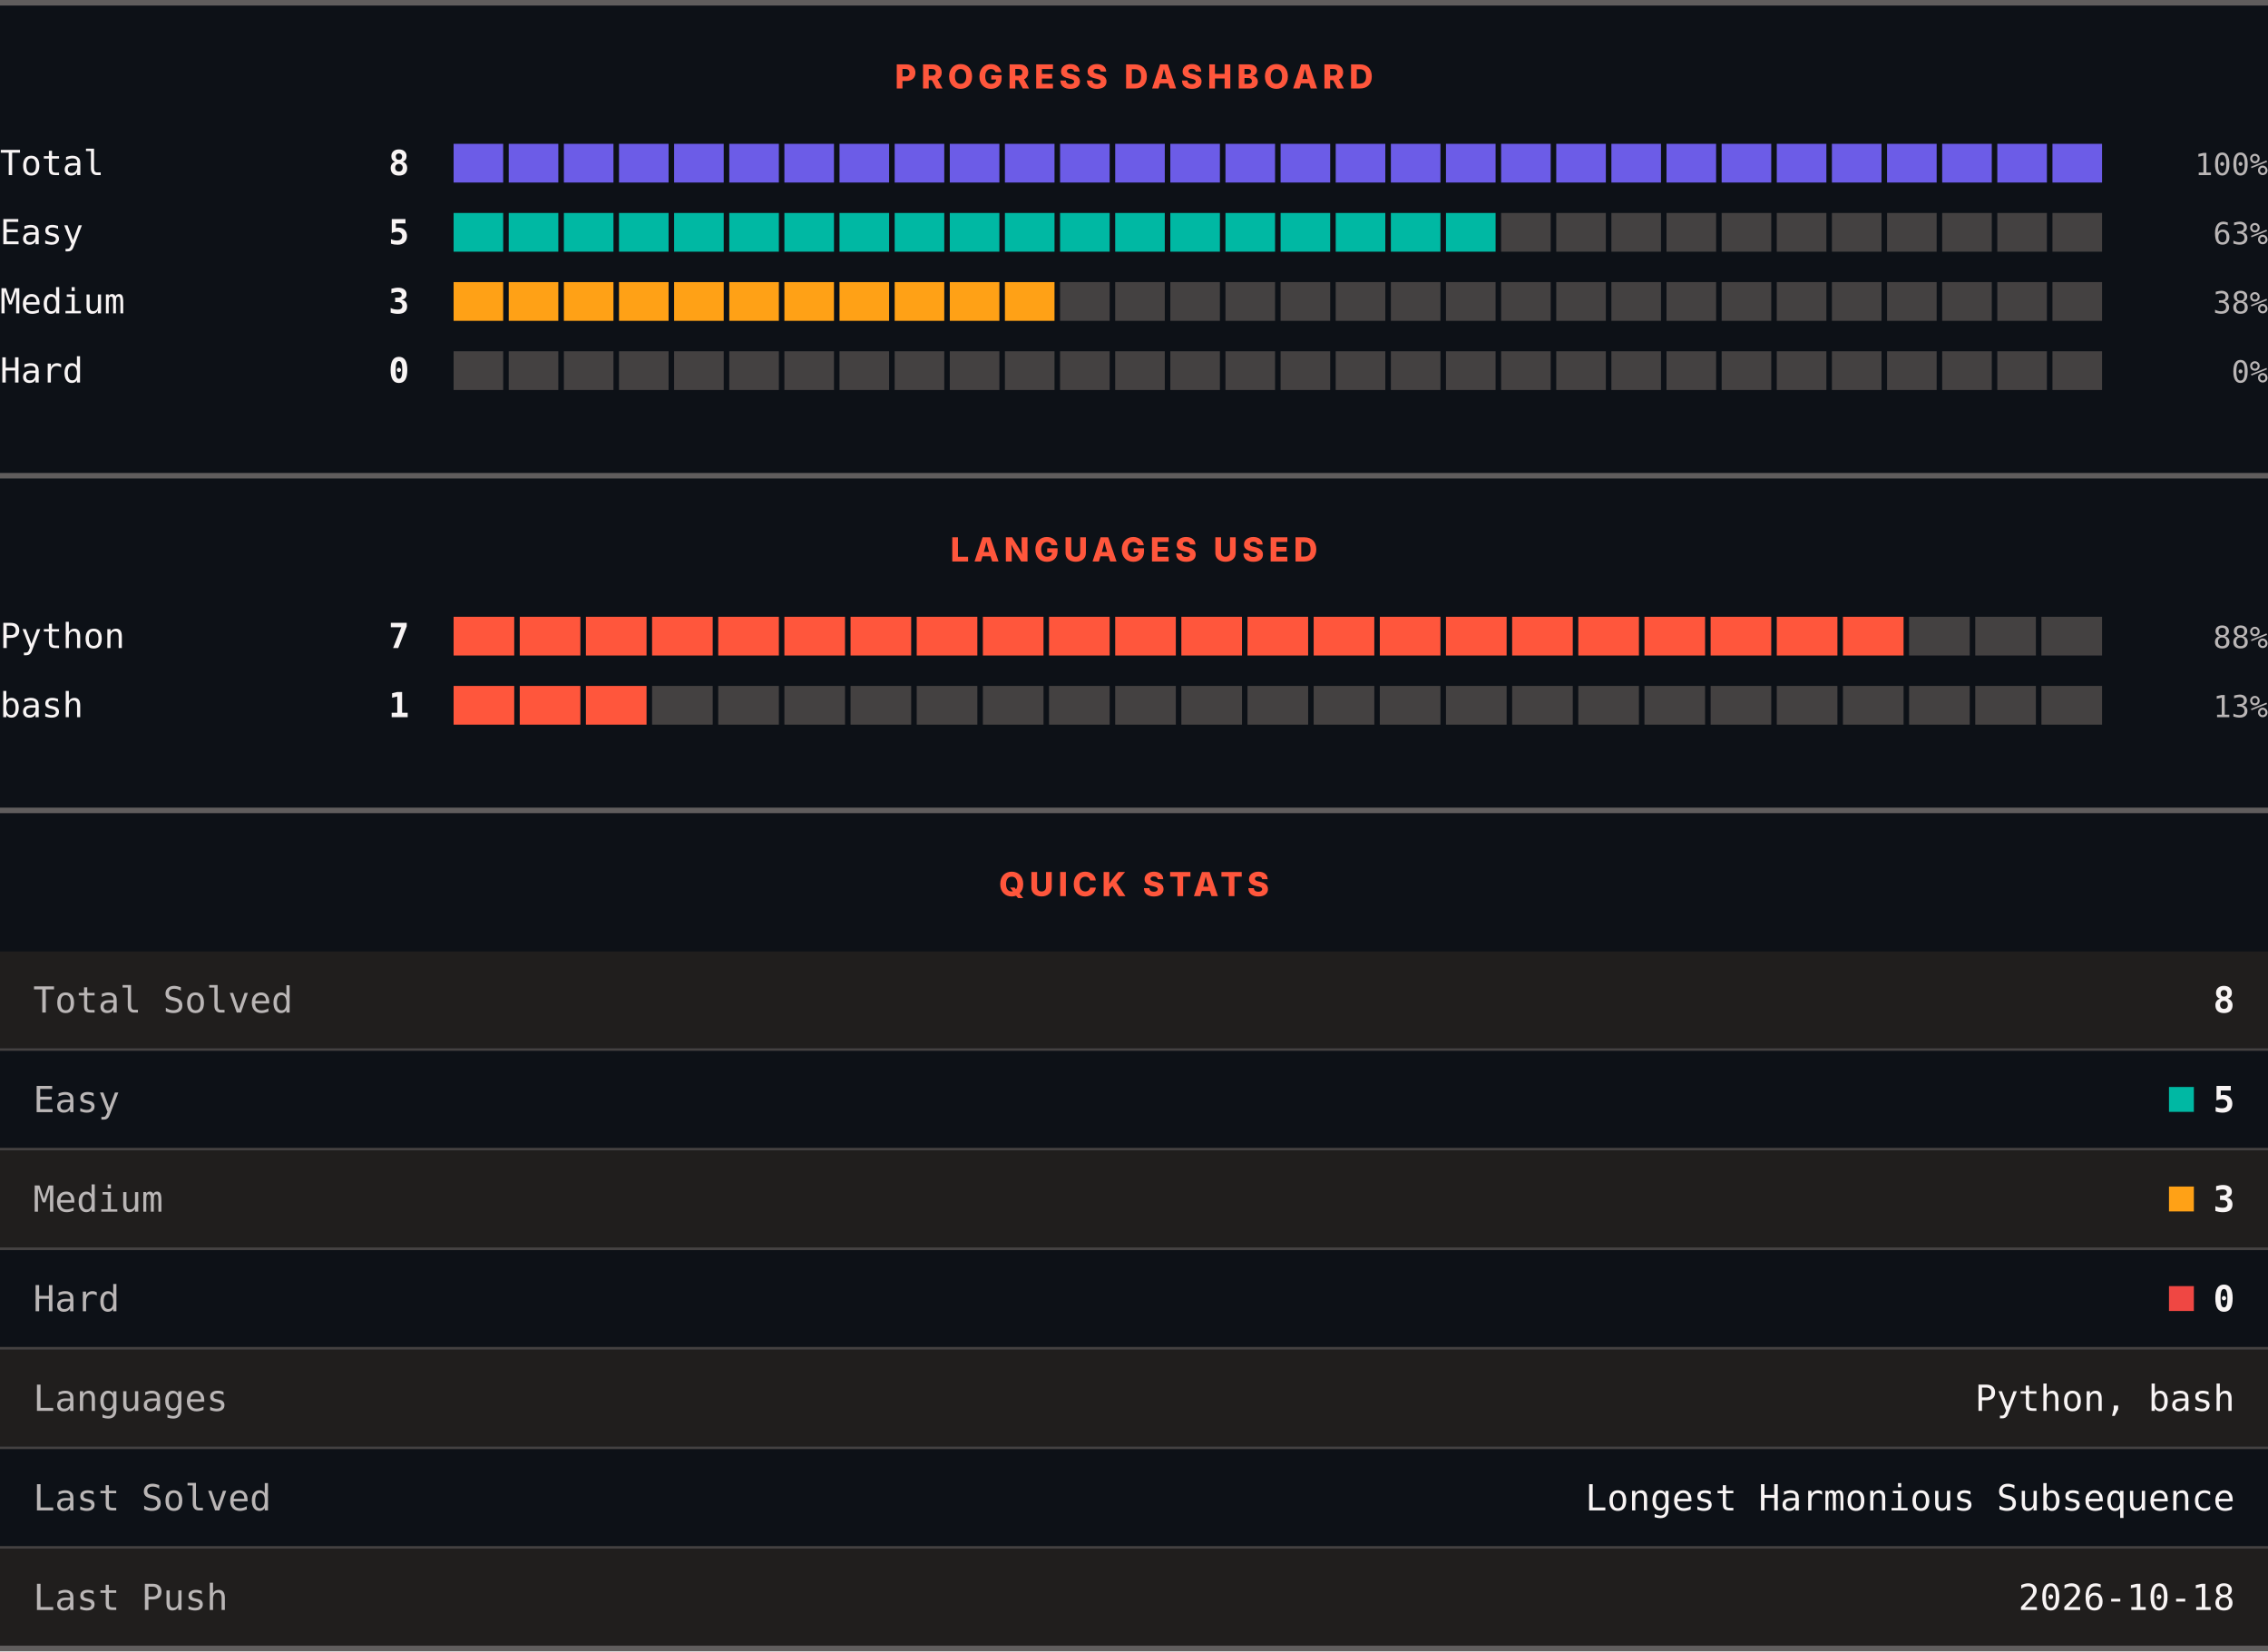
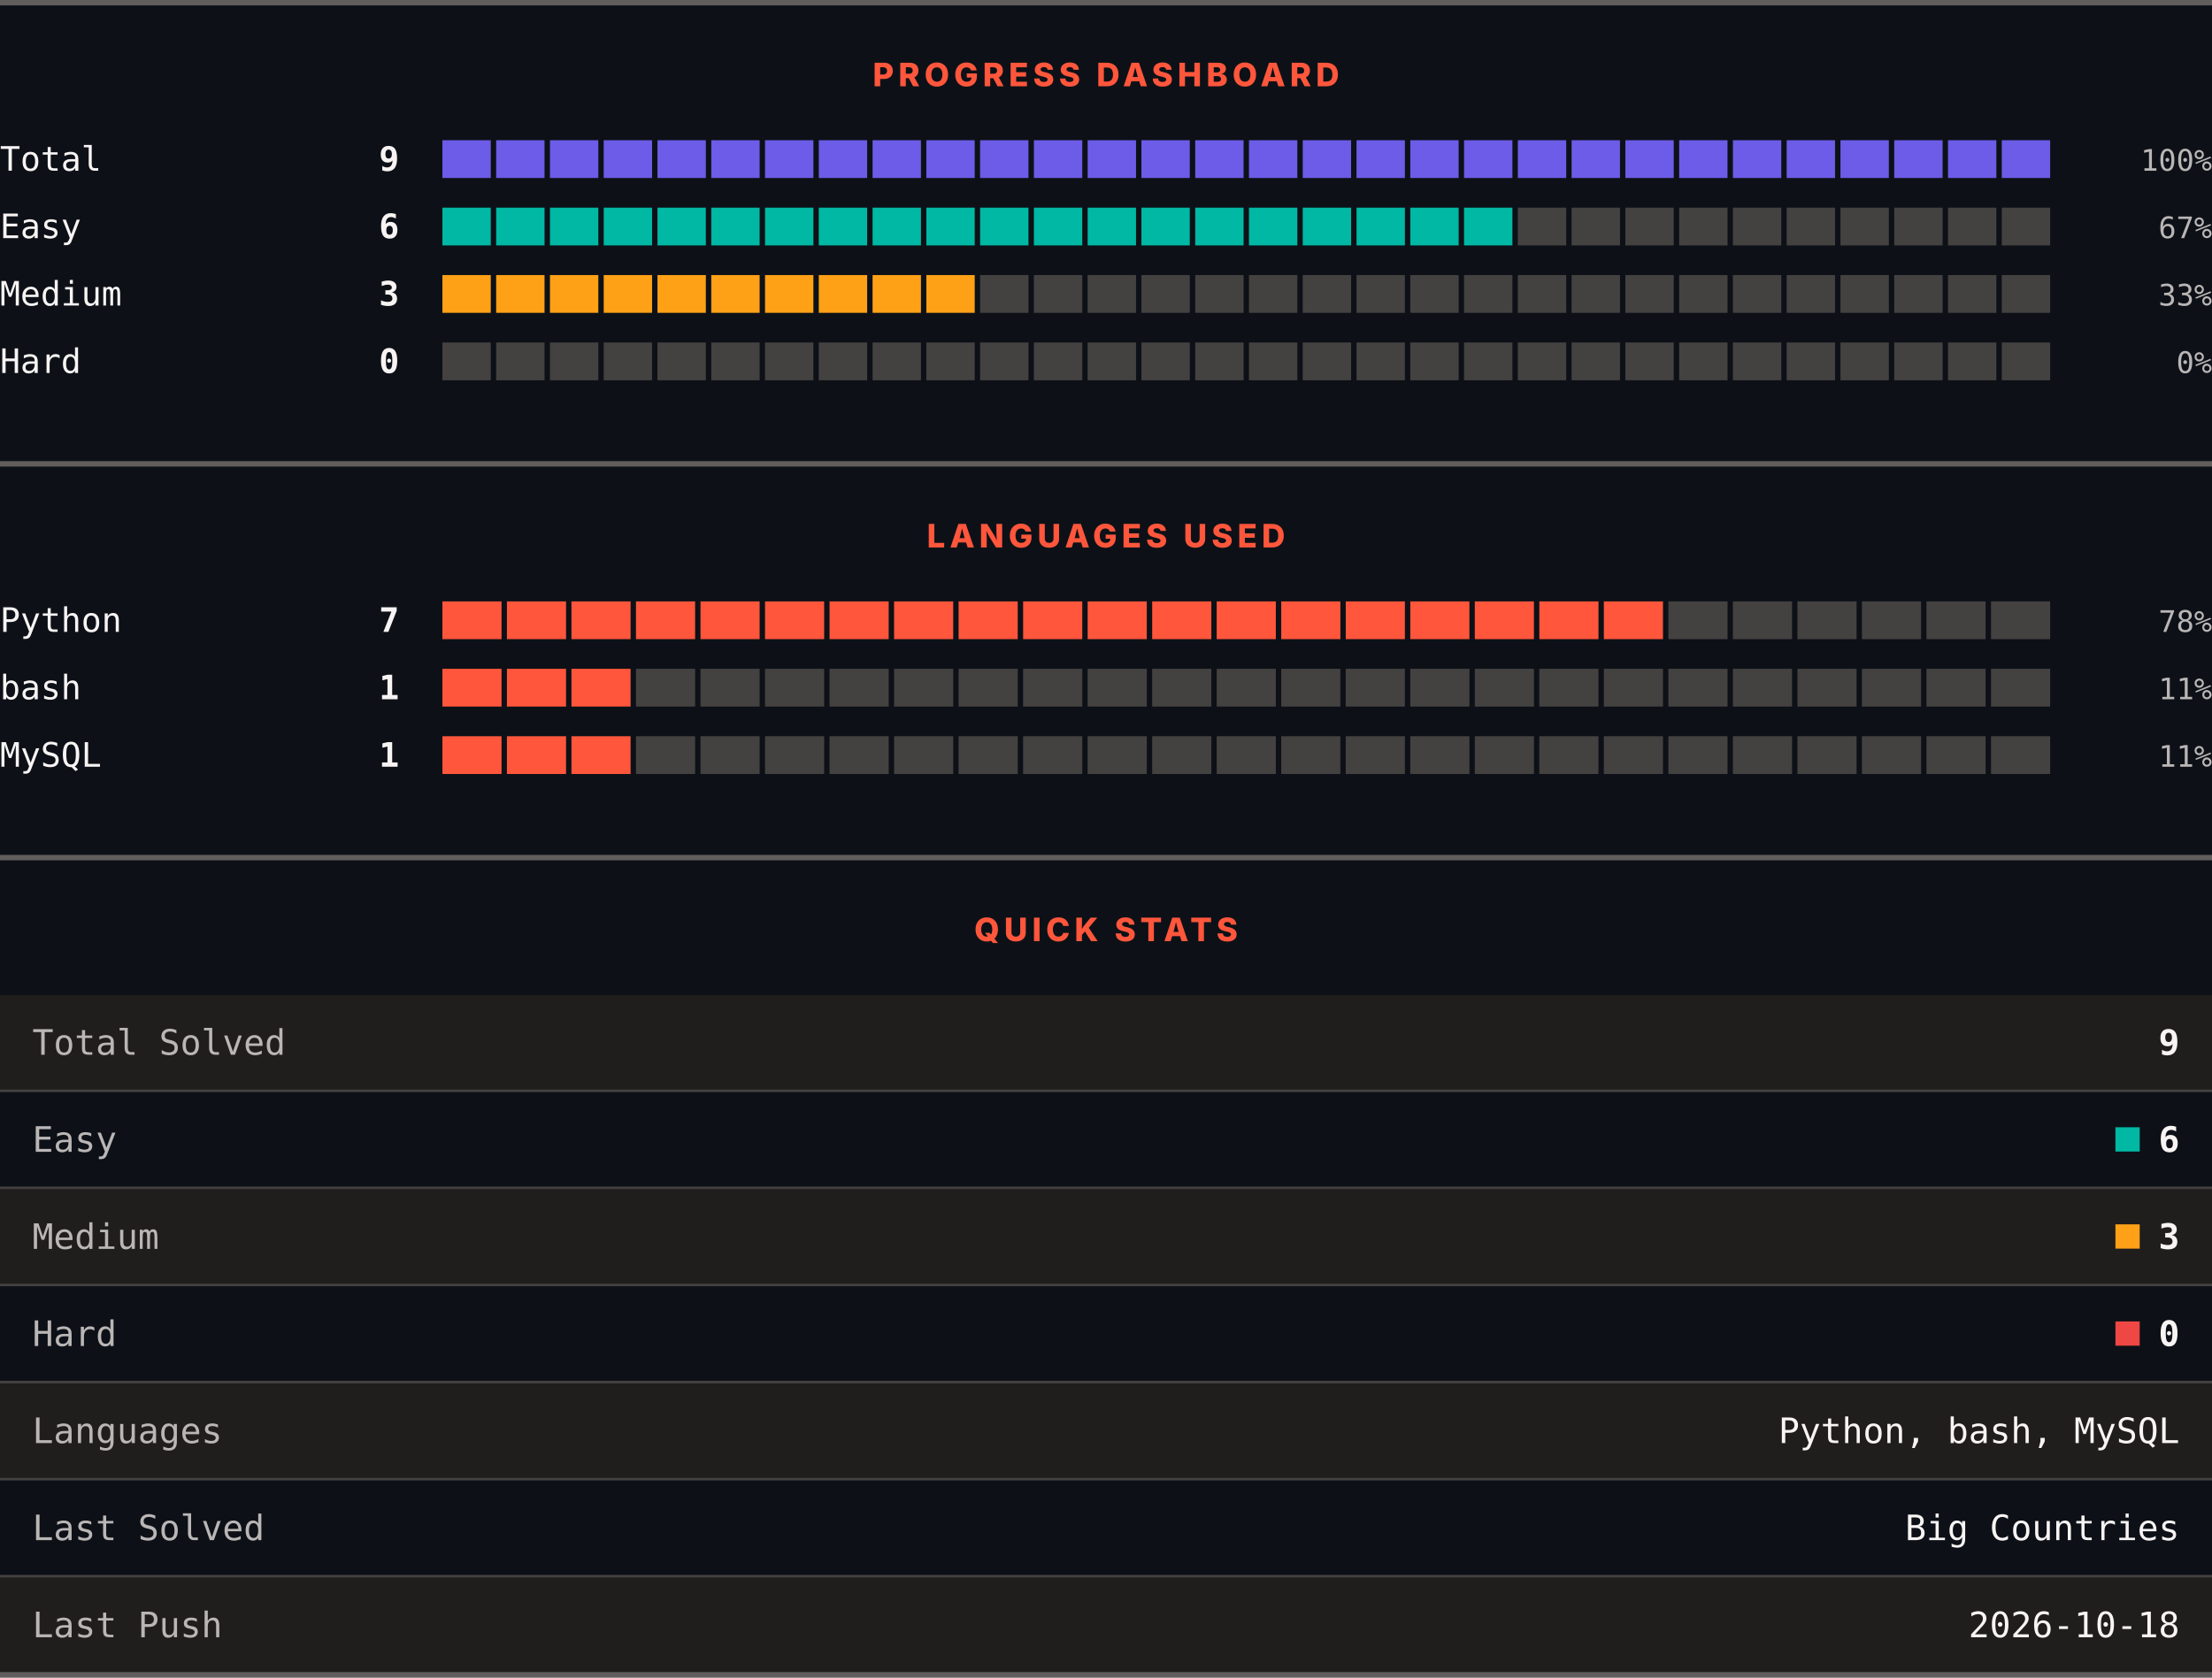
- <svg xmlns="http://www.w3.org/2000/svg" width="820" height="597" viewBox="0 0 820 597" role="img" aria-label="LeetCode progress, languages and quick stats">
-   <rect width="820" height="597" fill="#0d1117" />
+ <svg xmlns="http://www.w3.org/2000/svg" width="820" height="622" viewBox="0 0 820 622" role="img" aria-label="LeetCode progress, languages and quick stats">
+   <rect width="820" height="622" fill="#0d1117" />
  <rect x="0" y="0" width="820" height="2" fill="#605d5d" />
  <text x="410" y="32" text-anchor="middle" font-family="Archivo, system-ui, -apple-system, Segoe UI, sans-serif" font-size="12" font-weight="800" letter-spacing="1.68" fill="#ff563c">PROGRESS DASHBOARD</text>
  <text x="0" y="63.3" font-family="ui-monospace, SFMono-Regular, Menlo, Consolas, monospace" font-size="12.5" fill="#f8f4f4">Total</text>
-   <text x="148" y="63.3" text-anchor="end" font-family="ui-monospace, SFMono-Regular, Menlo, Consolas, monospace" font-size="12.5" font-weight="700" fill="#f8f4f4">8</text>
+   <text x="148" y="63.3" text-anchor="end" font-family="ui-monospace, SFMono-Regular, Menlo, Consolas, monospace" font-size="12.5" font-weight="700" fill="#f8f4f4">9</text>
  <rect x="164.00" y="52" width="17.93" height="14" fill="#6c5ce7" />
  <rect x="183.93" y="52" width="17.93" height="14" fill="#6c5ce7" />
  <rect x="203.87" y="52" width="17.93" height="14" fill="#6c5ce7" />
  <rect x="223.80" y="52" width="17.93" height="14" fill="#6c5ce7" />
  <rect x="243.73" y="52" width="17.93" height="14" fill="#6c5ce7" />
  <rect x="263.67" y="52" width="17.93" height="14" fill="#6c5ce7" />
  <rect x="283.60" y="52" width="17.93" height="14" fill="#6c5ce7" />
  <rect x="303.53" y="52" width="17.93" height="14" fill="#6c5ce7" />
  <rect x="323.47" y="52" width="17.93" height="14" fill="#6c5ce7" />
  <rect x="343.40" y="52" width="17.93" height="14" fill="#6c5ce7" />
  <rect x="363.33" y="52" width="17.93" height="14" fill="#6c5ce7" />
  <rect x="383.27" y="52" width="17.93" height="14" fill="#6c5ce7" />
  <rect x="403.20" y="52" width="17.93" height="14" fill="#6c5ce7" />
  <rect x="423.13" y="52" width="17.93" height="14" fill="#6c5ce7" />
  <rect x="443.07" y="52" width="17.93" height="14" fill="#6c5ce7" />
  <rect x="463.00" y="52" width="17.93" height="14" fill="#6c5ce7" />
  <rect x="482.93" y="52" width="17.93" height="14" fill="#6c5ce7" />
  <rect x="502.87" y="52" width="17.93" height="14" fill="#6c5ce7" />
  <rect x="522.80" y="52" width="17.93" height="14" fill="#6c5ce7" />
  <rect x="542.73" y="52" width="17.93" height="14" fill="#6c5ce7" />
  <rect x="562.67" y="52" width="17.93" height="14" fill="#6c5ce7" />
  <rect x="582.60" y="52" width="17.93" height="14" fill="#6c5ce7" />
  <rect x="602.53" y="52" width="17.93" height="14" fill="#6c5ce7" />
  <rect x="622.47" y="52" width="17.93" height="14" fill="#6c5ce7" />
  <rect x="642.40" y="52" width="17.93" height="14" fill="#6c5ce7" />
  <rect x="662.33" y="52" width="17.93" height="14" fill="#6c5ce7" />
  <rect x="682.27" y="52" width="17.93" height="14" fill="#6c5ce7" />
  <rect x="702.20" y="52" width="17.93" height="14" fill="#6c5ce7" />
  <rect x="722.13" y="52" width="17.93" height="14" fill="#6c5ce7" />
  <rect x="742.07" y="52" width="17.93" height="14" fill="#6c5ce7" />
  <text x="820" y="63.3" text-anchor="end" font-family="ui-monospace, SFMono-Regular, Menlo, Consolas, monospace" font-size="11" fill="#bab6b6">100%</text>
  <text x="0" y="88.3" font-family="ui-monospace, SFMono-Regular, Menlo, Consolas, monospace" font-size="12.5" fill="#f8f4f4">Easy</text>
-   <text x="148" y="88.3" text-anchor="end" font-family="ui-monospace, SFMono-Regular, Menlo, Consolas, monospace" font-size="12.5" font-weight="700" fill="#f8f4f4">5</text>
+   <text x="148" y="88.3" text-anchor="end" font-family="ui-monospace, SFMono-Regular, Menlo, Consolas, monospace" font-size="12.5" font-weight="700" fill="#f8f4f4">6</text>
  <rect x="164.00" y="77" width="17.93" height="14" fill="#00b8a3" />
  <rect x="183.93" y="77" width="17.93" height="14" fill="#00b8a3" />
  <rect x="203.87" y="77" width="17.93" height="14" fill="#00b8a3" />
  <rect x="223.80" y="77" width="17.93" height="14" fill="#00b8a3" />
  <rect x="243.73" y="77" width="17.93" height="14" fill="#00b8a3" />
  <rect x="263.67" y="77" width="17.93" height="14" fill="#00b8a3" />
  <rect x="283.60" y="77" width="17.93" height="14" fill="#00b8a3" />
  <rect x="303.53" y="77" width="17.93" height="14" fill="#00b8a3" />
  <rect x="323.47" y="77" width="17.93" height="14" fill="#00b8a3" />
  <rect x="343.40" y="77" width="17.93" height="14" fill="#00b8a3" />
  <rect x="363.33" y="77" width="17.93" height="14" fill="#00b8a3" />
  <rect x="383.27" y="77" width="17.93" height="14" fill="#00b8a3" />
  <rect x="403.20" y="77" width="17.93" height="14" fill="#00b8a3" />
  <rect x="423.13" y="77" width="17.93" height="14" fill="#00b8a3" />
  <rect x="443.07" y="77" width="17.93" height="14" fill="#00b8a3" />
  <rect x="463.00" y="77" width="17.93" height="14" fill="#00b8a3" />
  <rect x="482.93" y="77" width="17.93" height="14" fill="#00b8a3" />
  <rect x="502.87" y="77" width="17.93" height="14" fill="#00b8a3" />
  <rect x="522.80" y="77" width="17.93" height="14" fill="#00b8a3" />
-   <rect x="542.73" y="77" width="17.93" height="14" fill="#444141" />
+   <rect x="542.73" y="77" width="17.93" height="14" fill="#00b8a3" />
  <rect x="562.67" y="77" width="17.93" height="14" fill="#444141" />
  <rect x="582.60" y="77" width="17.93" height="14" fill="#444141" />
  <rect x="602.53" y="77" width="17.93" height="14" fill="#444141" />
  <rect x="622.47" y="77" width="17.93" height="14" fill="#444141" />
  <rect x="642.40" y="77" width="17.93" height="14" fill="#444141" />
  <rect x="662.33" y="77" width="17.93" height="14" fill="#444141" />
  <rect x="682.27" y="77" width="17.93" height="14" fill="#444141" />
  <rect x="702.20" y="77" width="17.93" height="14" fill="#444141" />
  <rect x="722.13" y="77" width="17.93" height="14" fill="#444141" />
  <rect x="742.07" y="77" width="17.93" height="14" fill="#444141" />
-   <text x="820" y="88.3" text-anchor="end" font-family="ui-monospace, SFMono-Regular, Menlo, Consolas, monospace" font-size="11" fill="#bab6b6">63%</text>
+   <text x="820" y="88.3" text-anchor="end" font-family="ui-monospace, SFMono-Regular, Menlo, Consolas, monospace" font-size="11" fill="#bab6b6">67%</text>
  <text x="0" y="113.3" font-family="ui-monospace, SFMono-Regular, Menlo, Consolas, monospace" font-size="12.5" fill="#f8f4f4">Medium</text>
  <text x="148" y="113.3" text-anchor="end" font-family="ui-monospace, SFMono-Regular, Menlo, Consolas, monospace" font-size="12.5" font-weight="700" fill="#f8f4f4">3</text>
  <rect x="164.00" y="102" width="17.93" height="14" fill="#ffa116" />
  <rect x="183.93" y="102" width="17.93" height="14" fill="#ffa116" />
  <rect x="203.87" y="102" width="17.93" height="14" fill="#ffa116" />
  <rect x="223.80" y="102" width="17.93" height="14" fill="#ffa116" />
  <rect x="243.73" y="102" width="17.93" height="14" fill="#ffa116" />
  <rect x="263.67" y="102" width="17.93" height="14" fill="#ffa116" />
  <rect x="283.60" y="102" width="17.93" height="14" fill="#ffa116" />
  <rect x="303.53" y="102" width="17.93" height="14" fill="#ffa116" />
  <rect x="323.47" y="102" width="17.93" height="14" fill="#ffa116" />
  <rect x="343.40" y="102" width="17.93" height="14" fill="#ffa116" />
-   <rect x="363.33" y="102" width="17.93" height="14" fill="#ffa116" />
+   <rect x="363.33" y="102" width="17.93" height="14" fill="#444141" />
  <rect x="383.27" y="102" width="17.93" height="14" fill="#444141" />
  <rect x="403.20" y="102" width="17.93" height="14" fill="#444141" />
  <rect x="423.13" y="102" width="17.93" height="14" fill="#444141" />
  <rect x="443.07" y="102" width="17.93" height="14" fill="#444141" />
  <rect x="463.00" y="102" width="17.93" height="14" fill="#444141" />
  <rect x="482.93" y="102" width="17.93" height="14" fill="#444141" />
  <rect x="502.87" y="102" width="17.93" height="14" fill="#444141" />
  <rect x="522.80" y="102" width="17.93" height="14" fill="#444141" />
  <rect x="542.73" y="102" width="17.93" height="14" fill="#444141" />
  <rect x="562.67" y="102" width="17.93" height="14" fill="#444141" />
  <rect x="582.60" y="102" width="17.93" height="14" fill="#444141" />
  <rect x="602.53" y="102" width="17.93" height="14" fill="#444141" />
  <rect x="622.47" y="102" width="17.93" height="14" fill="#444141" />
  <rect x="642.40" y="102" width="17.93" height="14" fill="#444141" />
  <rect x="662.33" y="102" width="17.93" height="14" fill="#444141" />
  <rect x="682.27" y="102" width="17.93" height="14" fill="#444141" />
  <rect x="702.20" y="102" width="17.93" height="14" fill="#444141" />
  <rect x="722.13" y="102" width="17.93" height="14" fill="#444141" />
  <rect x="742.07" y="102" width="17.93" height="14" fill="#444141" />
-   <text x="820" y="113.3" text-anchor="end" font-family="ui-monospace, SFMono-Regular, Menlo, Consolas, monospace" font-size="11" fill="#bab6b6">38%</text>
+   <text x="820" y="113.3" text-anchor="end" font-family="ui-monospace, SFMono-Regular, Menlo, Consolas, monospace" font-size="11" fill="#bab6b6">33%</text>
  <text x="0" y="138.3" font-family="ui-monospace, SFMono-Regular, Menlo, Consolas, monospace" font-size="12.5" fill="#f8f4f4">Hard</text>
  <text x="148" y="138.3" text-anchor="end" font-family="ui-monospace, SFMono-Regular, Menlo, Consolas, monospace" font-size="12.5" font-weight="700" fill="#f8f4f4">0</text>
  <rect x="164.00" y="127" width="17.93" height="14" fill="#444141" />
  <rect x="183.93" y="127" width="17.93" height="14" fill="#444141" />
  <rect x="203.87" y="127" width="17.93" height="14" fill="#444141" />
  <rect x="223.80" y="127" width="17.93" height="14" fill="#444141" />
  <rect x="243.73" y="127" width="17.93" height="14" fill="#444141" />
  <rect x="263.67" y="127" width="17.93" height="14" fill="#444141" />
  <rect x="283.60" y="127" width="17.93" height="14" fill="#444141" />
  <rect x="303.53" y="127" width="17.93" height="14" fill="#444141" />
  <rect x="323.47" y="127" width="17.93" height="14" fill="#444141" />
  <rect x="343.40" y="127" width="17.93" height="14" fill="#444141" />
  <rect x="363.33" y="127" width="17.93" height="14" fill="#444141" />
  <rect x="383.27" y="127" width="17.93" height="14" fill="#444141" />
  <rect x="403.20" y="127" width="17.93" height="14" fill="#444141" />
  <rect x="423.13" y="127" width="17.93" height="14" fill="#444141" />
  <rect x="443.07" y="127" width="17.93" height="14" fill="#444141" />
  <rect x="463.00" y="127" width="17.93" height="14" fill="#444141" />
  <rect x="482.93" y="127" width="17.93" height="14" fill="#444141" />
  <rect x="502.87" y="127" width="17.93" height="14" fill="#444141" />
  <rect x="522.80" y="127" width="17.93" height="14" fill="#444141" />
  <rect x="542.73" y="127" width="17.93" height="14" fill="#444141" />
  <rect x="562.67" y="127" width="17.93" height="14" fill="#444141" />
  <rect x="582.60" y="127" width="17.93" height="14" fill="#444141" />
  <rect x="602.53" y="127" width="17.93" height="14" fill="#444141" />
  <rect x="622.47" y="127" width="17.93" height="14" fill="#444141" />
  <rect x="642.40" y="127" width="17.93" height="14" fill="#444141" />
  <rect x="662.33" y="127" width="17.93" height="14" fill="#444141" />
  <rect x="682.27" y="127" width="17.93" height="14" fill="#444141" />
  <rect x="702.20" y="127" width="17.93" height="14" fill="#444141" />
  <rect x="722.13" y="127" width="17.93" height="14" fill="#444141" />
  <rect x="742.07" y="127" width="17.93" height="14" fill="#444141" />
  <text x="820" y="138.3" text-anchor="end" font-family="ui-monospace, SFMono-Regular, Menlo, Consolas, monospace" font-size="11" fill="#bab6b6">0%</text>
  <rect x="0" y="171" width="820" height="2" fill="#605d5d" />
  <text x="410" y="203" text-anchor="middle" font-family="Archivo, system-ui, -apple-system, Segoe UI, sans-serif" font-size="12" font-weight="800" letter-spacing="1.68" fill="#ff563c">LANGUAGES USED</text>
  <text x="0" y="234.3" font-family="ui-monospace, SFMono-Regular, Menlo, Consolas, monospace" font-size="12.5" fill="#f8f4f4">Python</text>
  <text x="148" y="234.3" text-anchor="end" font-family="ui-monospace, SFMono-Regular, Menlo, Consolas, monospace" font-size="12.5" font-weight="700" fill="#f8f4f4">7</text>
  <rect x="164.00" y="223" width="21.92" height="14" fill="#ff563c" />
  <rect x="187.92" y="223" width="21.92" height="14" fill="#ff563c" />
  <rect x="211.84" y="223" width="21.92" height="14" fill="#ff563c" />
  <rect x="235.76" y="223" width="21.92" height="14" fill="#ff563c" />
  <rect x="259.68" y="223" width="21.92" height="14" fill="#ff563c" />
  <rect x="283.60" y="223" width="21.92" height="14" fill="#ff563c" />
  <rect x="307.52" y="223" width="21.92" height="14" fill="#ff563c" />
  <rect x="331.44" y="223" width="21.92" height="14" fill="#ff563c" />
  <rect x="355.36" y="223" width="21.92" height="14" fill="#ff563c" />
  <rect x="379.28" y="223" width="21.92" height="14" fill="#ff563c" />
  <rect x="403.20" y="223" width="21.92" height="14" fill="#ff563c" />
  <rect x="427.12" y="223" width="21.92" height="14" fill="#ff563c" />
  <rect x="451.04" y="223" width="21.92" height="14" fill="#ff563c" />
  <rect x="474.96" y="223" width="21.92" height="14" fill="#ff563c" />
  <rect x="498.88" y="223" width="21.92" height="14" fill="#ff563c" />
  <rect x="522.80" y="223" width="21.92" height="14" fill="#ff563c" />
  <rect x="546.72" y="223" width="21.92" height="14" fill="#ff563c" />
  <rect x="570.64" y="223" width="21.92" height="14" fill="#ff563c" />
  <rect x="594.56" y="223" width="21.92" height="14" fill="#ff563c" />
-   <rect x="618.48" y="223" width="21.92" height="14" fill="#ff563c" />
-   <rect x="642.40" y="223" width="21.92" height="14" fill="#ff563c" />
-   <rect x="666.32" y="223" width="21.92" height="14" fill="#ff563c" />
+   <rect x="618.48" y="223" width="21.92" height="14" fill="#444141" />
+   <rect x="642.40" y="223" width="21.92" height="14" fill="#444141" />
+   <rect x="666.32" y="223" width="21.92" height="14" fill="#444141" />
  <rect x="690.24" y="223" width="21.92" height="14" fill="#444141" />
  <rect x="714.16" y="223" width="21.92" height="14" fill="#444141" />
  <rect x="738.08" y="223" width="21.92" height="14" fill="#444141" />
-   <text x="820" y="234.3" text-anchor="end" font-family="ui-monospace, SFMono-Regular, Menlo, Consolas, monospace" font-size="11" fill="#bab6b6">88%</text>
+   <text x="820" y="234.3" text-anchor="end" font-family="ui-monospace, SFMono-Regular, Menlo, Consolas, monospace" font-size="11" fill="#bab6b6">78%</text>
  <text x="0" y="259.3" font-family="ui-monospace, SFMono-Regular, Menlo, Consolas, monospace" font-size="12.5" fill="#f8f4f4">bash</text>
  <text x="148" y="259.3" text-anchor="end" font-family="ui-monospace, SFMono-Regular, Menlo, Consolas, monospace" font-size="12.5" font-weight="700" fill="#f8f4f4">1</text>
  <rect x="164.00" y="248" width="21.92" height="14" fill="#ff563c" />
  <rect x="187.92" y="248" width="21.92" height="14" fill="#ff563c" />
  <rect x="211.84" y="248" width="21.92" height="14" fill="#ff563c" />
  <rect x="235.76" y="248" width="21.92" height="14" fill="#444141" />
  <rect x="259.68" y="248" width="21.92" height="14" fill="#444141" />
  <rect x="283.60" y="248" width="21.92" height="14" fill="#444141" />
  <rect x="307.52" y="248" width="21.92" height="14" fill="#444141" />
  <rect x="331.44" y="248" width="21.92" height="14" fill="#444141" />
  <rect x="355.36" y="248" width="21.92" height="14" fill="#444141" />
  <rect x="379.28" y="248" width="21.92" height="14" fill="#444141" />
  <rect x="403.20" y="248" width="21.92" height="14" fill="#444141" />
  <rect x="427.12" y="248" width="21.92" height="14" fill="#444141" />
  <rect x="451.04" y="248" width="21.92" height="14" fill="#444141" />
  <rect x="474.96" y="248" width="21.92" height="14" fill="#444141" />
  <rect x="498.88" y="248" width="21.92" height="14" fill="#444141" />
  <rect x="522.80" y="248" width="21.92" height="14" fill="#444141" />
  <rect x="546.72" y="248" width="21.92" height="14" fill="#444141" />
  <rect x="570.64" y="248" width="21.92" height="14" fill="#444141" />
  <rect x="594.56" y="248" width="21.92" height="14" fill="#444141" />
  <rect x="618.48" y="248" width="21.92" height="14" fill="#444141" />
  <rect x="642.40" y="248" width="21.92" height="14" fill="#444141" />
  <rect x="666.32" y="248" width="21.92" height="14" fill="#444141" />
  <rect x="690.24" y="248" width="21.92" height="14" fill="#444141" />
  <rect x="714.16" y="248" width="21.92" height="14" fill="#444141" />
  <rect x="738.08" y="248" width="21.92" height="14" fill="#444141" />
-   <text x="820" y="259.3" text-anchor="end" font-family="ui-monospace, SFMono-Regular, Menlo, Consolas, monospace" font-size="11" fill="#bab6b6">13%</text>
-   <rect x="0" y="292" width="820" height="2" fill="#605d5d" />
-   <text x="410" y="324" text-anchor="middle" font-family="Archivo, system-ui, -apple-system, Segoe UI, sans-serif" font-size="12" font-weight="800" letter-spacing="1.68" fill="#ff563c">QUICK STATS</text>
-   <rect x="0" y="344" width="820" height="35" fill="#201e1d" />
-   <text x="12" y="366.1" font-family="ui-monospace, SFMono-Regular, Menlo, Consolas, monospace" font-size="13" fill="#bab6b6">Total Solved</text>
-   <text x="808" y="366.1" text-anchor="end" font-family="ui-monospace, SFMono-Regular, Menlo, Consolas, monospace" font-size="13" font-weight="700" fill="#f8f4f4">8</text>
-   <rect x="0" y="379" width="820" height="1" fill="#444141" />
-   <rect x="0" y="380" width="820" height="35" fill="#0d1117" />
-   <text x="12" y="402.1" font-family="ui-monospace, SFMono-Regular, Menlo, Consolas, monospace" font-size="13" fill="#bab6b6">Easy</text>
-   <rect x="784.2" y="393" width="9" height="9" fill="#00b8a3" />
-   <text x="808" y="402.1" text-anchor="end" font-family="ui-monospace, SFMono-Regular, Menlo, Consolas, monospace" font-size="13" font-weight="700" fill="#f8f4f4">5</text>
-   <rect x="0" y="415" width="820" height="1" fill="#444141" />
-   <rect x="0" y="416" width="820" height="35" fill="#201e1d" />
-   <text x="12" y="438.1" font-family="ui-monospace, SFMono-Regular, Menlo, Consolas, monospace" font-size="13" fill="#bab6b6">Medium</text>
-   <rect x="784.2" y="429" width="9" height="9" fill="#ffa116" />
-   <text x="808" y="438.1" text-anchor="end" font-family="ui-monospace, SFMono-Regular, Menlo, Consolas, monospace" font-size="13" font-weight="700" fill="#f8f4f4">3</text>
-   <rect x="0" y="451" width="820" height="1" fill="#444141" />
-   <rect x="0" y="452" width="820" height="35" fill="#0d1117" />
-   <text x="12" y="474.1" font-family="ui-monospace, SFMono-Regular, Menlo, Consolas, monospace" font-size="13" fill="#bab6b6">Hard</text>
-   <rect x="784.2" y="465" width="9" height="9" fill="#ef4743" />
-   <text x="808" y="474.1" text-anchor="end" font-family="ui-monospace, SFMono-Regular, Menlo, Consolas, monospace" font-size="13" font-weight="700" fill="#f8f4f4">0</text>
-   <rect x="0" y="487" width="820" height="1" fill="#444141" />
-   <rect x="0" y="488" width="820" height="35" fill="#201e1d" />
-   <text x="12" y="510.1" font-family="ui-monospace, SFMono-Regular, Menlo, Consolas, monospace" font-size="13" fill="#bab6b6">Languages</text>
-   <text x="808" y="510.1" text-anchor="end" font-family="ui-monospace, SFMono-Regular, Menlo, Consolas, monospace" font-size="13" fill="#f8f4f4">Python, bash</text>
-   <rect x="0" y="523" width="820" height="1" fill="#444141" />
-   <rect x="0" y="524" width="820" height="35" fill="#0d1117" />
-   <text x="12" y="546.1" font-family="ui-monospace, SFMono-Regular, Menlo, Consolas, monospace" font-size="13" fill="#bab6b6">Last Solved</text>
-   <text x="808" y="546.1" text-anchor="end" font-family="ui-monospace, SFMono-Regular, Menlo, Consolas, monospace" font-size="13" fill="#f8f4f4">Longest Harmonious Subsequence</text>
-   <rect x="0" y="559" width="820" height="1" fill="#444141" />
-   <rect x="0" y="560" width="820" height="35" fill="#201e1d" />
-   <text x="12" y="582.1" font-family="ui-monospace, SFMono-Regular, Menlo, Consolas, monospace" font-size="13" fill="#bab6b6">Last Push</text>
-   <text x="808" y="582.1" text-anchor="end" font-family="ui-monospace, SFMono-Regular, Menlo, Consolas, monospace" font-size="13" fill="#f8f4f4">2026-10-18</text>
-   <rect x="0" y="595" width="820" height="2" fill="#605d5d" />
+   <text x="820" y="259.3" text-anchor="end" font-family="ui-monospace, SFMono-Regular, Menlo, Consolas, monospace" font-size="11" fill="#bab6b6">11%</text>
+   <text x="0" y="284.3" font-family="ui-monospace, SFMono-Regular, Menlo, Consolas, monospace" font-size="12.5" fill="#f8f4f4">MySQL</text>
+   <text x="148" y="284.3" text-anchor="end" font-family="ui-monospace, SFMono-Regular, Menlo, Consolas, monospace" font-size="12.5" font-weight="700" fill="#f8f4f4">1</text>
+   <rect x="164.00" y="273" width="21.92" height="14" fill="#ff563c" />
+   <rect x="187.92" y="273" width="21.92" height="14" fill="#ff563c" />
+   <rect x="211.84" y="273" width="21.92" height="14" fill="#ff563c" />
+   <rect x="235.76" y="273" width="21.92" height="14" fill="#444141" />
+   <rect x="259.68" y="273" width="21.92" height="14" fill="#444141" />
+   <rect x="283.60" y="273" width="21.92" height="14" fill="#444141" />
+   <rect x="307.52" y="273" width="21.92" height="14" fill="#444141" />
+   <rect x="331.44" y="273" width="21.92" height="14" fill="#444141" />
+   <rect x="355.36" y="273" width="21.92" height="14" fill="#444141" />
+   <rect x="379.28" y="273" width="21.92" height="14" fill="#444141" />
+   <rect x="403.20" y="273" width="21.92" height="14" fill="#444141" />
+   <rect x="427.12" y="273" width="21.92" height="14" fill="#444141" />
+   <rect x="451.04" y="273" width="21.92" height="14" fill="#444141" />
+   <rect x="474.96" y="273" width="21.92" height="14" fill="#444141" />
+   <rect x="498.88" y="273" width="21.92" height="14" fill="#444141" />
+   <rect x="522.80" y="273" width="21.92" height="14" fill="#444141" />
+   <rect x="546.72" y="273" width="21.92" height="14" fill="#444141" />
+   <rect x="570.64" y="273" width="21.92" height="14" fill="#444141" />
+   <rect x="594.56" y="273" width="21.92" height="14" fill="#444141" />
+   <rect x="618.48" y="273" width="21.92" height="14" fill="#444141" />
+   <rect x="642.40" y="273" width="21.92" height="14" fill="#444141" />
+   <rect x="666.32" y="273" width="21.92" height="14" fill="#444141" />
+   <rect x="690.24" y="273" width="21.92" height="14" fill="#444141" />
+   <rect x="714.16" y="273" width="21.92" height="14" fill="#444141" />
+   <rect x="738.08" y="273" width="21.92" height="14" fill="#444141" />
+   <text x="820" y="284.3" text-anchor="end" font-family="ui-monospace, SFMono-Regular, Menlo, Consolas, monospace" font-size="11" fill="#bab6b6">11%</text>
+   <rect x="0" y="317" width="820" height="2" fill="#605d5d" />
+   <text x="410" y="349" text-anchor="middle" font-family="Archivo, system-ui, -apple-system, Segoe UI, sans-serif" font-size="12" font-weight="800" letter-spacing="1.68" fill="#ff563c">QUICK STATS</text>
+   <rect x="0" y="369" width="820" height="35" fill="#201e1d" />
+   <text x="12" y="391.1" font-family="ui-monospace, SFMono-Regular, Menlo, Consolas, monospace" font-size="13" fill="#bab6b6">Total Solved</text>
+   <text x="808" y="391.1" text-anchor="end" font-family="ui-monospace, SFMono-Regular, Menlo, Consolas, monospace" font-size="13" font-weight="700" fill="#f8f4f4">9</text>
+   <rect x="0" y="404" width="820" height="1" fill="#444141" />
+   <rect x="0" y="405" width="820" height="35" fill="#0d1117" />
+   <text x="12" y="427.1" font-family="ui-monospace, SFMono-Regular, Menlo, Consolas, monospace" font-size="13" fill="#bab6b6">Easy</text>
+   <rect x="784.2" y="418" width="9" height="9" fill="#00b8a3" />
+   <text x="808" y="427.1" text-anchor="end" font-family="ui-monospace, SFMono-Regular, Menlo, Consolas, monospace" font-size="13" font-weight="700" fill="#f8f4f4">6</text>
+   <rect x="0" y="440" width="820" height="1" fill="#444141" />
+   <rect x="0" y="441" width="820" height="35" fill="#201e1d" />
+   <text x="12" y="463.1" font-family="ui-monospace, SFMono-Regular, Menlo, Consolas, monospace" font-size="13" fill="#bab6b6">Medium</text>
+   <rect x="784.2" y="454" width="9" height="9" fill="#ffa116" />
+   <text x="808" y="463.1" text-anchor="end" font-family="ui-monospace, SFMono-Regular, Menlo, Consolas, monospace" font-size="13" font-weight="700" fill="#f8f4f4">3</text>
+   <rect x="0" y="476" width="820" height="1" fill="#444141" />
+   <rect x="0" y="477" width="820" height="35" fill="#0d1117" />
+   <text x="12" y="499.1" font-family="ui-monospace, SFMono-Regular, Menlo, Consolas, monospace" font-size="13" fill="#bab6b6">Hard</text>
+   <rect x="784.2" y="490" width="9" height="9" fill="#ef4743" />
+   <text x="808" y="499.1" text-anchor="end" font-family="ui-monospace, SFMono-Regular, Menlo, Consolas, monospace" font-size="13" font-weight="700" fill="#f8f4f4">0</text>
+   <rect x="0" y="512" width="820" height="1" fill="#444141" />
+   <rect x="0" y="513" width="820" height="35" fill="#201e1d" />
+   <text x="12" y="535.1" font-family="ui-monospace, SFMono-Regular, Menlo, Consolas, monospace" font-size="13" fill="#bab6b6">Languages</text>
+   <text x="808" y="535.1" text-anchor="end" font-family="ui-monospace, SFMono-Regular, Menlo, Consolas, monospace" font-size="13" fill="#f8f4f4">Python, bash, MySQL</text>
+   <rect x="0" y="548" width="820" height="1" fill="#444141" />
+   <rect x="0" y="549" width="820" height="35" fill="#0d1117" />
+   <text x="12" y="571.1" font-family="ui-monospace, SFMono-Regular, Menlo, Consolas, monospace" font-size="13" fill="#bab6b6">Last Solved</text>
+   <text x="808" y="571.1" text-anchor="end" font-family="ui-monospace, SFMono-Regular, Menlo, Consolas, monospace" font-size="13" fill="#f8f4f4">Big Countries</text>
+   <rect x="0" y="584" width="820" height="1" fill="#444141" />
+   <rect x="0" y="585" width="820" height="35" fill="#201e1d" />
+   <text x="12" y="607.1" font-family="ui-monospace, SFMono-Regular, Menlo, Consolas, monospace" font-size="13" fill="#bab6b6">Last Push</text>
+   <text x="808" y="607.1" text-anchor="end" font-family="ui-monospace, SFMono-Regular, Menlo, Consolas, monospace" font-size="13" fill="#f8f4f4">2026-10-18</text>
+   <rect x="0" y="620" width="820" height="2" fill="#605d5d" />
</svg>
